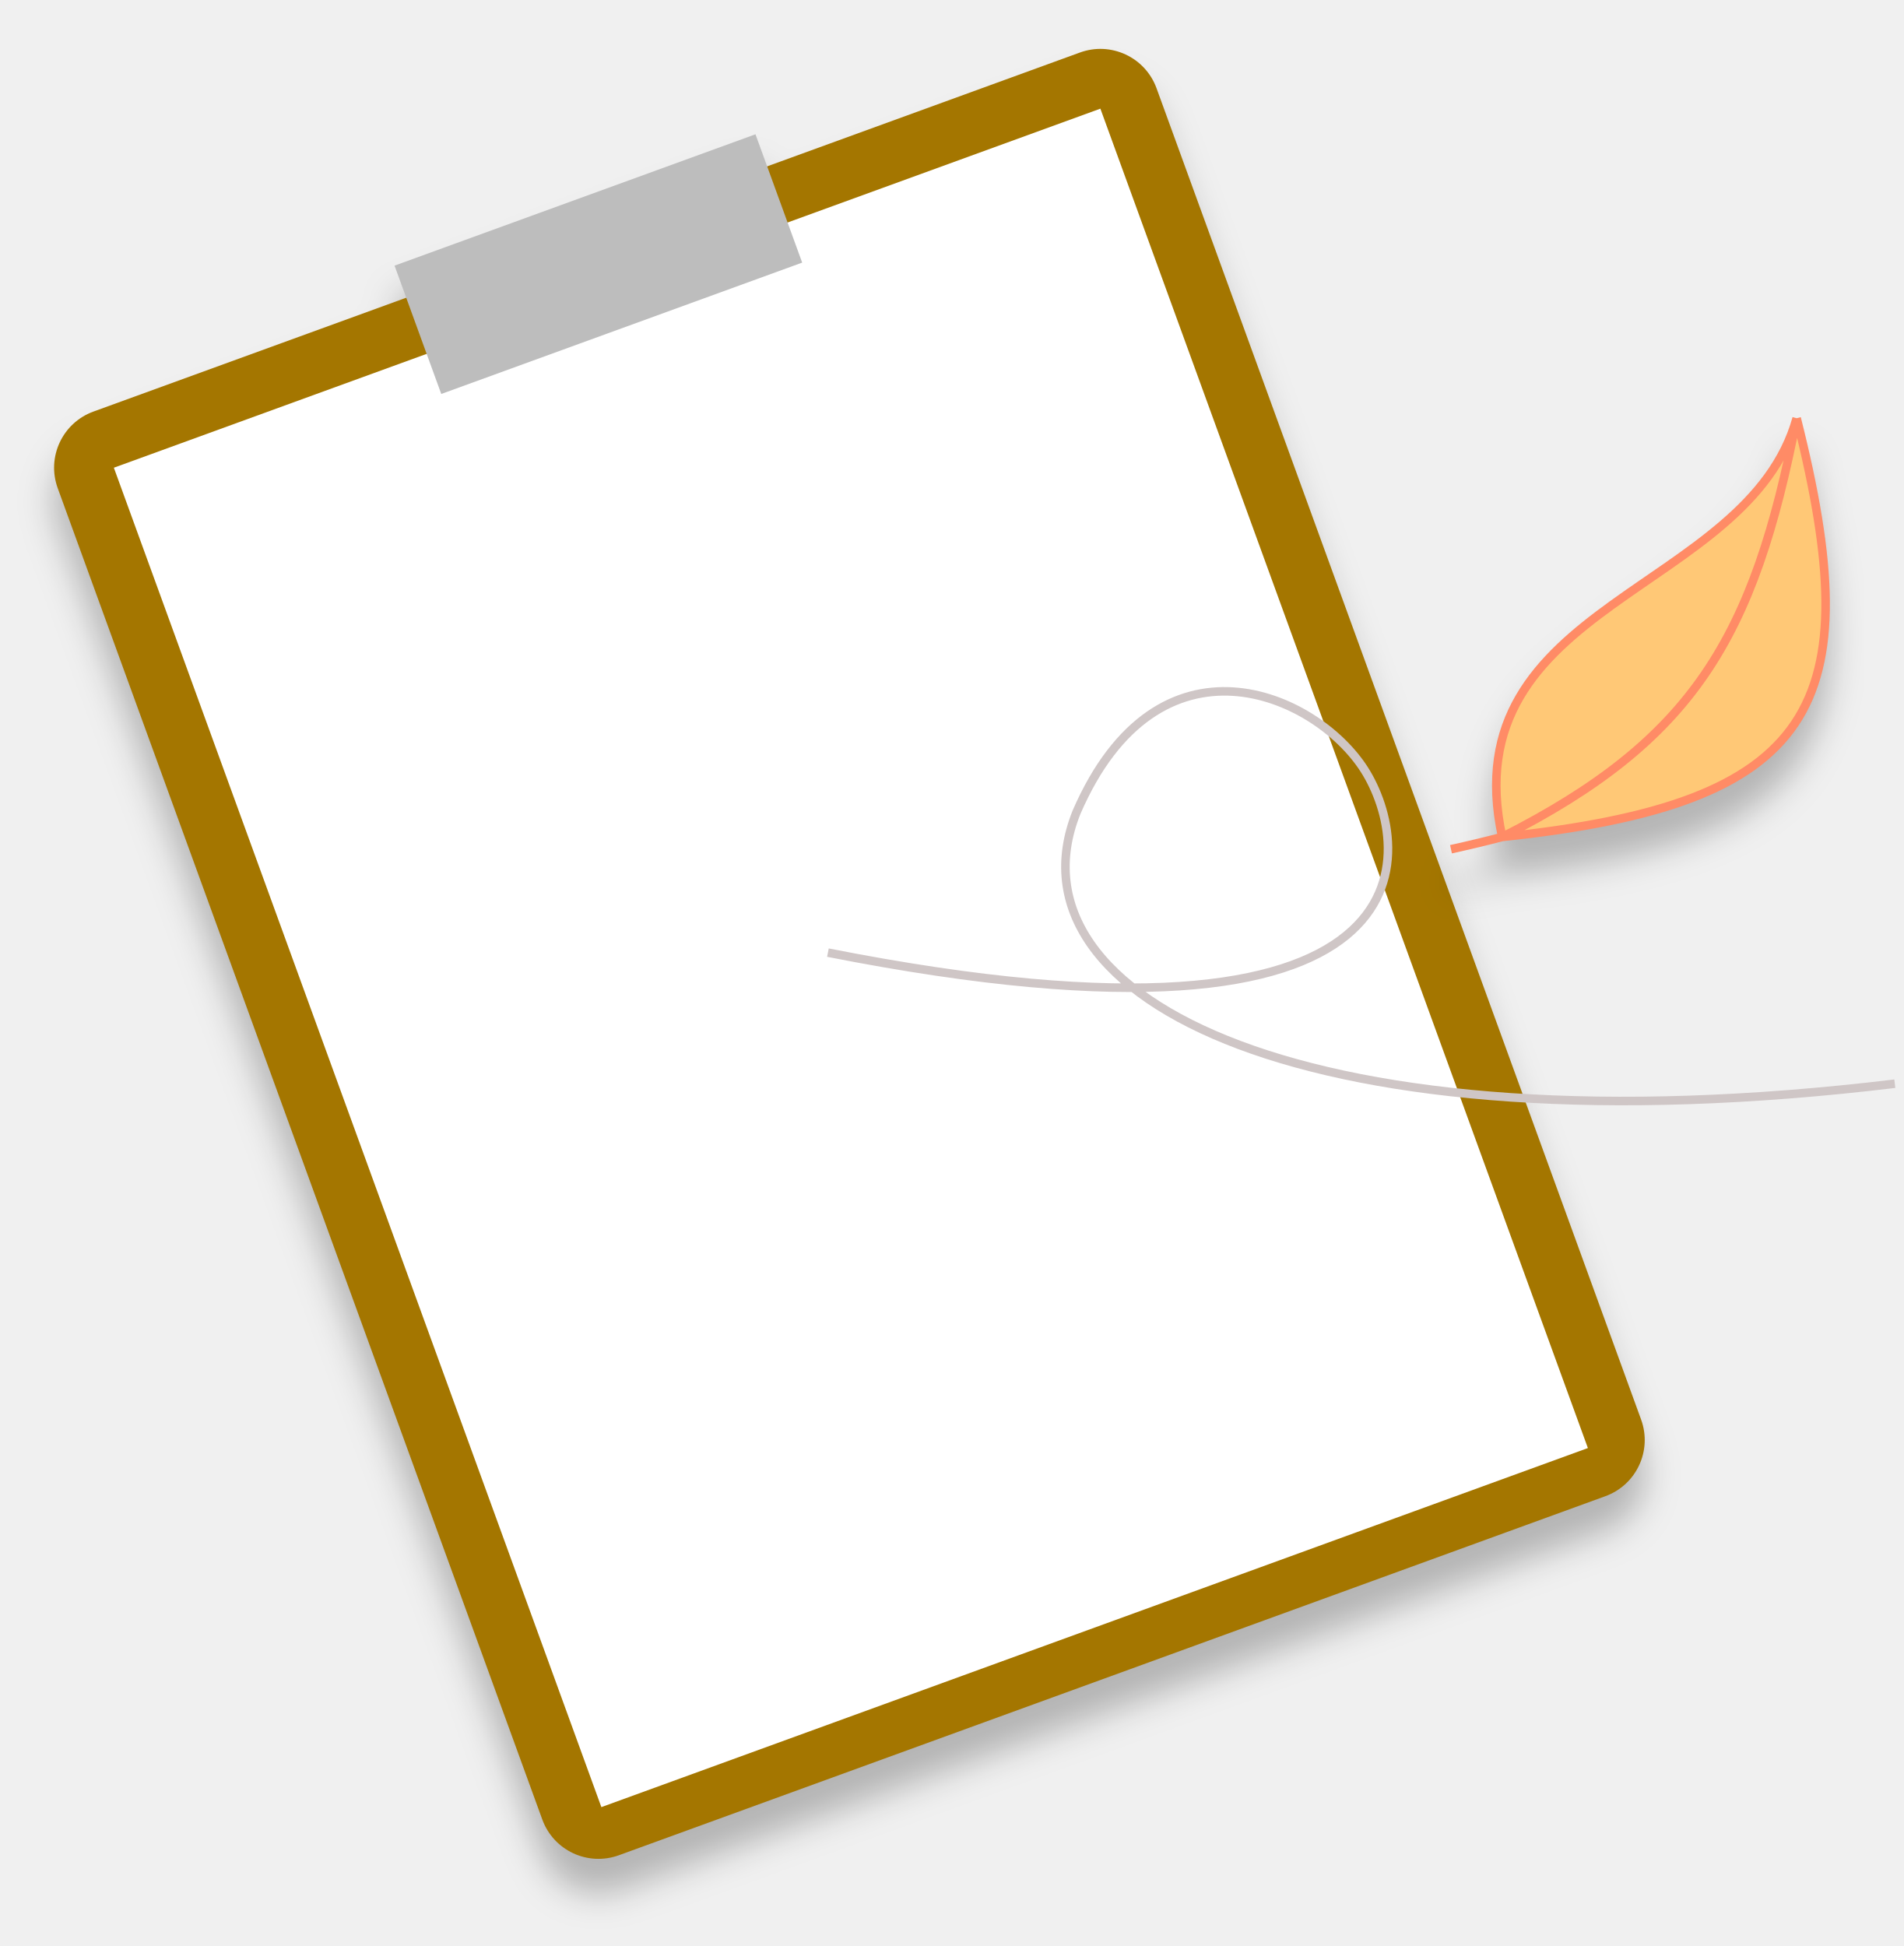
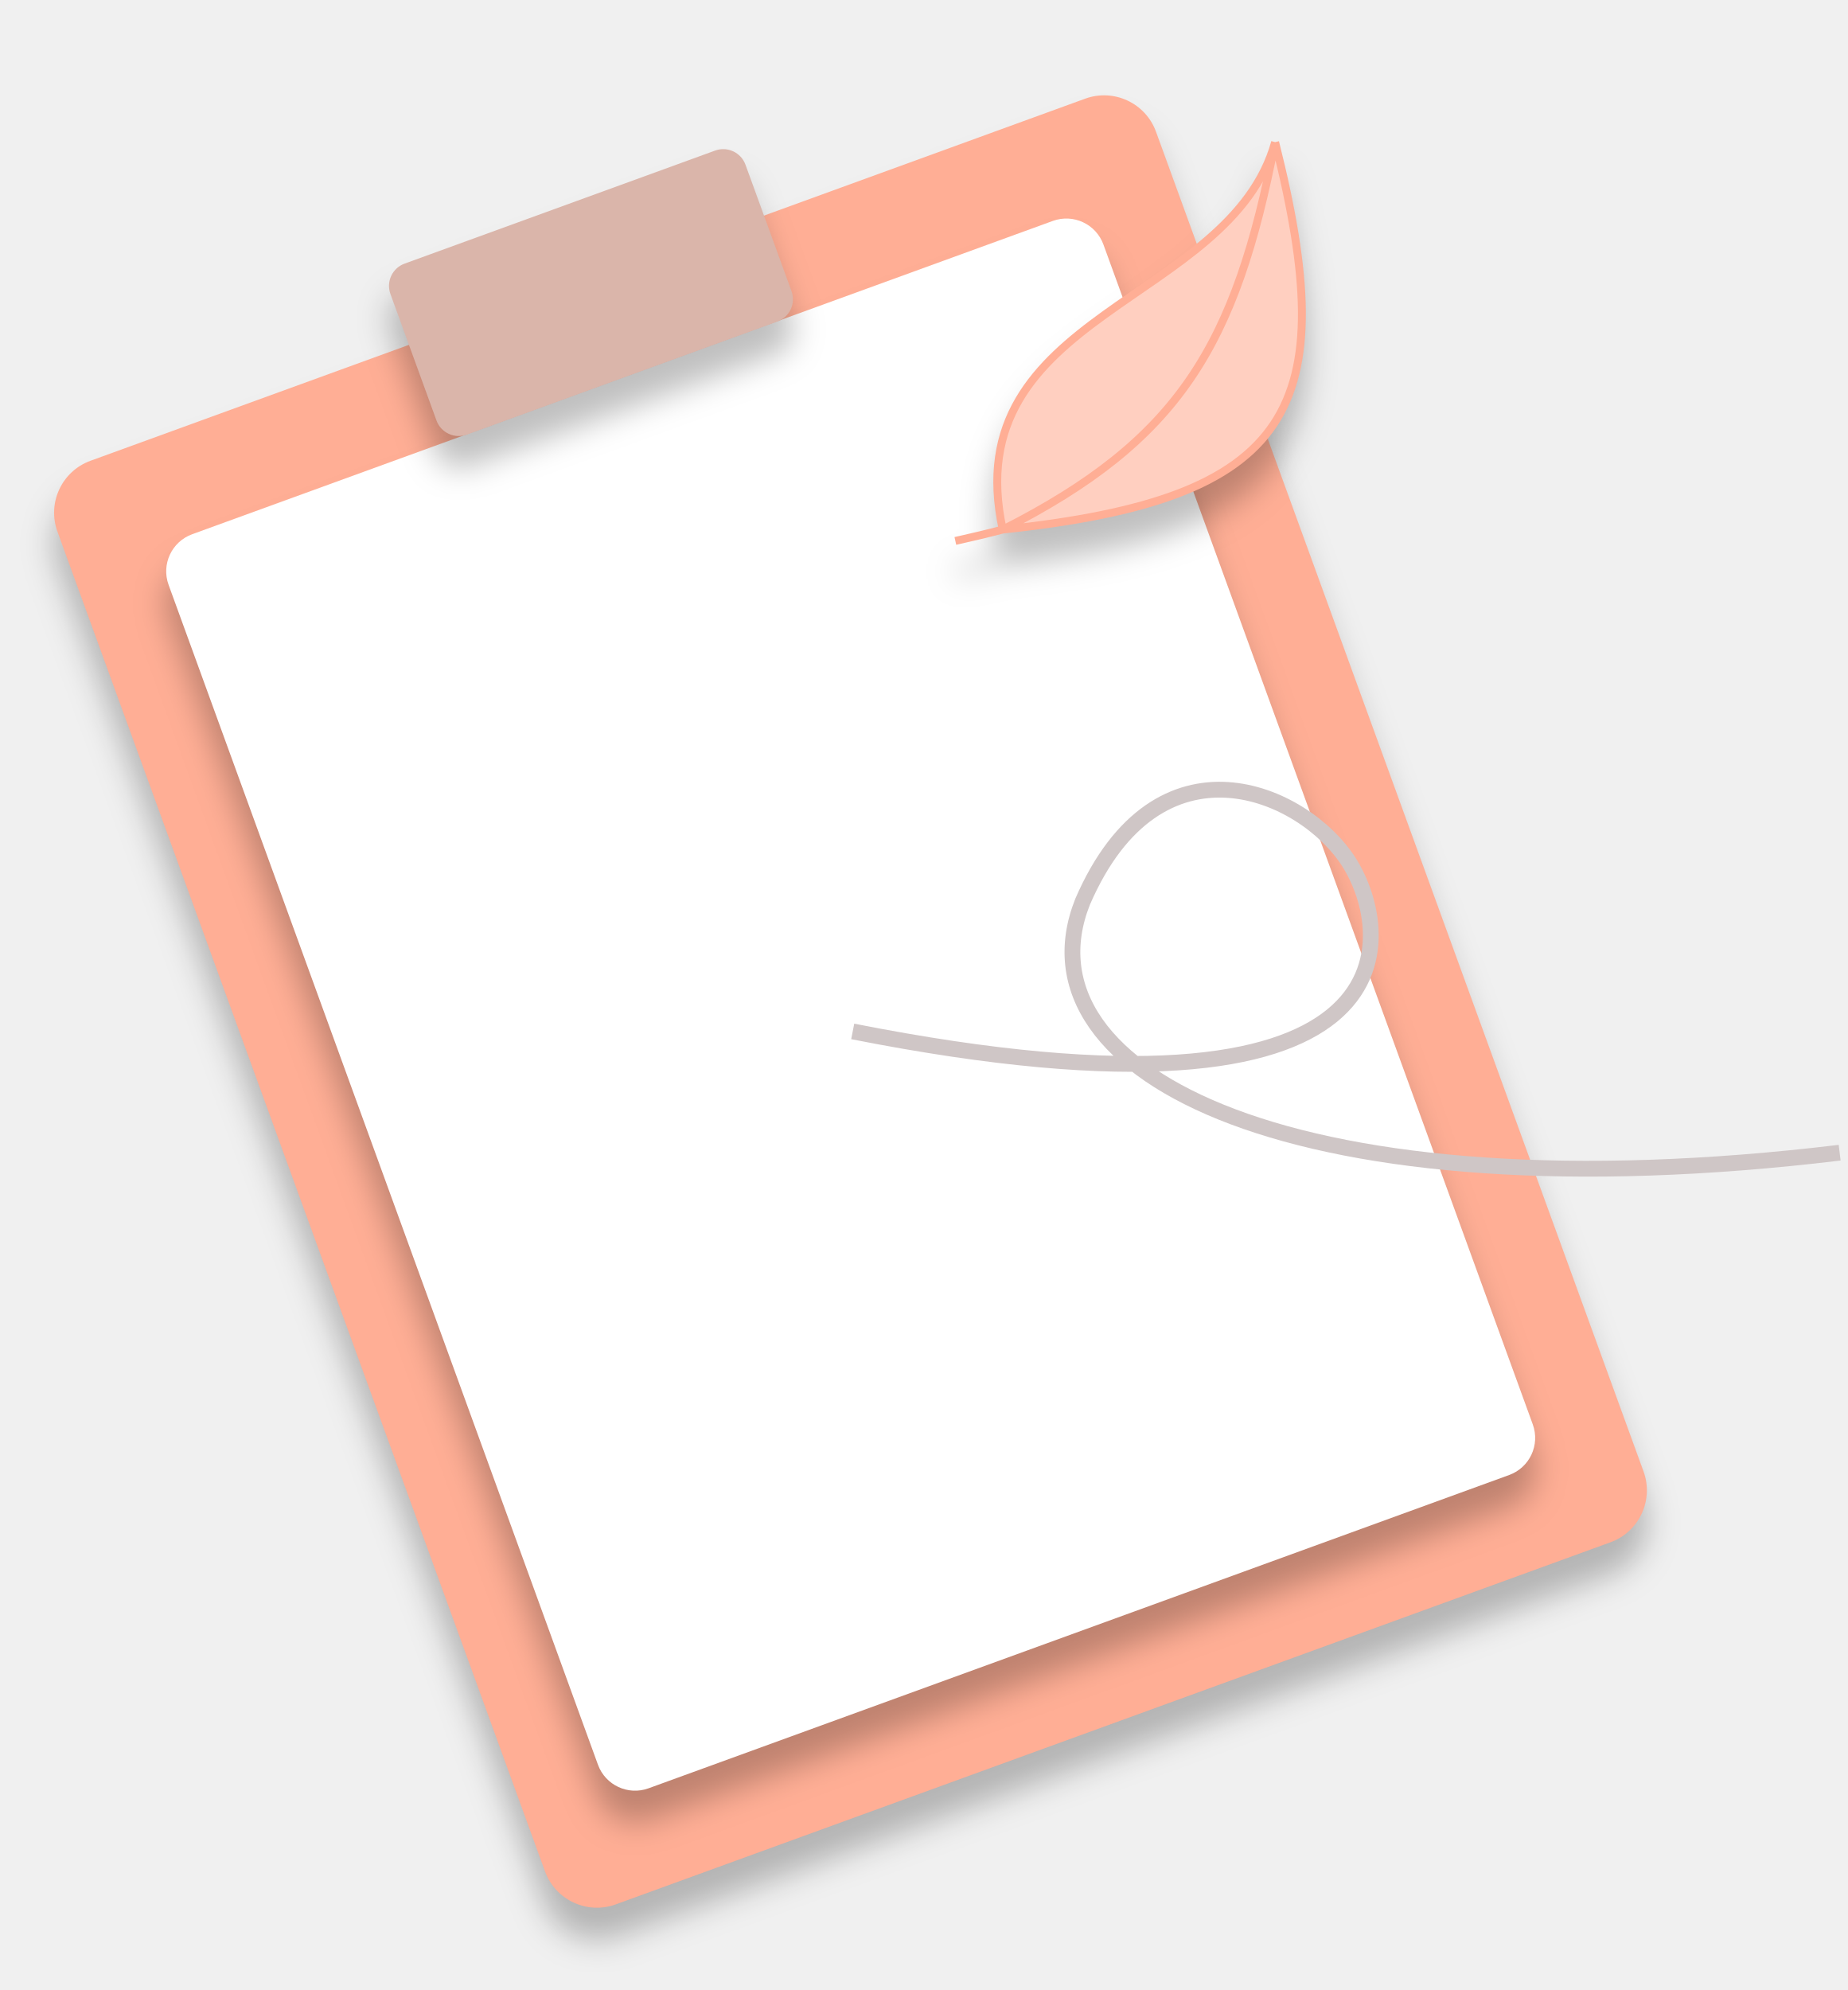
- <svg xmlns="http://www.w3.org/2000/svg" width="223" height="228" viewBox="0 0 223 228" fill="none">
+ <svg xmlns="http://www.w3.org/2000/svg" width="234" height="252" viewBox="0 0 234 252" fill="none">
  <g id="clip">
-     <g id="clipboard" filter="url(#filter0_d)">
-       <rect id="Rectangle 1" x="4.368" y="50.615" width="137" height="180" rx="7" transform="rotate(-20 4.36808 50.6155)" fill="#A47600" />
-       <rect id="Rectangle 2" x="13.34" y="54.799" width="123" height="167" transform="rotate(-20 13.3401 54.7992)" fill="white" />
-       <rect id="Rectangle 3" x="46.226" y="31.124" width="45" height="16" transform="rotate(-20 46.2259 31.1238)" fill="#BDBDBD" />
+     <g id="clipboard">
+       <g id="Rectangle 1" filter="url(#filter0_d)">
+         <rect x="4.882" y="60.744" width="148.066" height="194.54" rx="7" transform="rotate(-20 4.88177 60.7443)" fill="#FFAE95" />
+       </g>
+       <g id="Rectangle 2" filter="url(#filter1_d)">
+         <rect x="19.642" y="69.361" width="126" height="169" rx="5" transform="rotate(-20 19.642 69.3611)" fill="white" />
+       </g>
+       <g id="Rectangle 3" filter="url(#filter2_d)">
+         <rect x="48.424" y="34.409" width="47.856" height="23.044" rx="3" transform="rotate(-20 48.4236 34.4094)" fill="#DAB5AA" />
+       </g>
    </g>
-     <g id="leaf" filter="url(#filter1_d)">
-       <path d="M210.5 49C204.804 69.5 170 70.5 176 98.062C212.93 94.169 219.006 82.837 210.5 49Z" fill="#FFC876" />
-       <path d="M170 99.5C172.097 99.037 174.095 98.559 176 98.062M210.5 49C205.515 74.845 198.307 86.75 176 98.062M210.5 49C204.804 69.5 170 70.5 176 98.062M210.5 49C219.006 82.837 212.93 94.169 176 98.062" stroke="#FF8B66" />
+     <g id="leaf" filter="url(#filter3_d)">
+       <path d="M161.5 18C155.804 38.5 121 39.5 127 67.062C163.93 63.169 170.006 51.837 161.5 18Z" fill="#FFCFC0" />
+       <path d="M121 68.5C123.097 68.037 125.095 67.559 127 67.062M161.5 18C156.515 43.845 149.307 55.75 127 67.062M161.5 18C155.804 38.5 121 39.5 127 67.062M161.5 18C170.006 51.837 163.93 63.169 127 67.062" stroke="#FFAE95" />
    </g>
-     <path id="wind" d="M97 111.612C169.443 125.898 165.537 99.112 159.855 90.183C154.173 81.254 135.707 73.039 126.119 95.183C117.329 117.244 153.818 135.185 222 126.97" stroke="#CFC6C6" />
+     <path id="wind" d="M108 130.612C180.443 144.898 176.537 118.112 170.855 109.183C165.173 100.254 146.707 92.039 137.119 114.183C128.329 136.244 164.818 154.185 233 145.97" stroke="#CFC6C6" stroke-width="2" />
  </g>
  <defs>
-     <filter id="filter0_d" x="0.368" y="3.759" width="198.302" height="224.001" filterUnits="userSpaceOnUse" color-interpolation-filters="sRGB">
+     <filter id="filter0_d" x="0.882" y="10.103" width="213.673" height="241.449" filterUnits="userSpaceOnUse" color-interpolation-filters="sRGB">
      <feFlood flood-opacity="0" result="BackgroundImageFix" />
      <feColorMatrix in="SourceAlpha" type="matrix" values="0 0 0 0 0 0 0 0 0 0 0 0 0 0 0 0 0 0 127 0" />
      <feOffset dy="4" />
      <feGaussianBlur stdDeviation="2" />
      <feColorMatrix type="matrix" values="0 0 0 0 0 0 0 0 0 0 0 0 0 0 0 0 0 0 0.25 0" />
      <feBlend mode="normal" in2="BackgroundImageFix" result="effect1_dropShadow" />
      <feBlend mode="normal" in="SourceGraphic" in2="effect1_dropShadow" result="shape" />
    </filter>
-     <filter id="filter1_d" x="165.892" y="47.045" width="52.501" height="60.943" filterUnits="userSpaceOnUse" color-interpolation-filters="sRGB">
+     <filter id="filter1_d" x="15.642" y="26.267" width="184.203" height="209.903" filterUnits="userSpaceOnUse" color-interpolation-filters="sRGB">
+       <feFlood flood-opacity="0" result="BackgroundImageFix" />
+       <feColorMatrix in="SourceAlpha" type="matrix" values="0 0 0 0 0 0 0 0 0 0 0 0 0 0 0 0 0 0 127 0" />
+       <feOffset dy="4" />
+       <feGaussianBlur stdDeviation="2" />
+       <feColorMatrix type="matrix" values="0 0 0 0 0 0 0 0 0 0 0 0 0 0 0 0 0 0 0.25 0" />
+       <feBlend mode="normal" in2="BackgroundImageFix" result="effect1_dropShadow" />
+       <feBlend mode="normal" in="SourceGraphic" in2="effect1_dropShadow" result="shape" />
+     </filter>
+     <filter id="filter2_d" x="44.424" y="18.042" width="60.852" height="46.022" filterUnits="userSpaceOnUse" color-interpolation-filters="sRGB">
+       <feFlood flood-opacity="0" result="BackgroundImageFix" />
+       <feColorMatrix in="SourceAlpha" type="matrix" values="0 0 0 0 0 0 0 0 0 0 0 0 0 0 0 0 0 0 127 0" />
+       <feOffset dy="4" />
+       <feGaussianBlur stdDeviation="2" />
+       <feColorMatrix type="matrix" values="0 0 0 0 0 0 0 0 0 0 0 0 0 0 0 0 0 0 0.25 0" />
+       <feBlend mode="normal" in2="BackgroundImageFix" result="effect1_dropShadow" />
+       <feBlend mode="normal" in="SourceGraphic" in2="effect1_dropShadow" result="shape" />
+     </filter>
+     <filter id="filter3_d" x="116.892" y="16.045" width="52.501" height="60.943" filterUnits="userSpaceOnUse" color-interpolation-filters="sRGB">
      <feFlood flood-opacity="0" result="BackgroundImageFix" />
      <feColorMatrix in="SourceAlpha" type="matrix" values="0 0 0 0 0 0 0 0 0 0 0 0 0 0 0 0 0 0 127 0" />
      <feOffset dy="4" />
      <feGaussianBlur stdDeviation="2" />
      <feColorMatrix type="matrix" values="0 0 0 0 0 0 0 0 0 0 0 0 0 0 0 0 0 0 0.25 0" />
      <feBlend mode="normal" in2="BackgroundImageFix" result="effect1_dropShadow" />
      <feBlend mode="normal" in="SourceGraphic" in2="effect1_dropShadow" result="shape" />
    </filter>
  </defs>
</svg>
